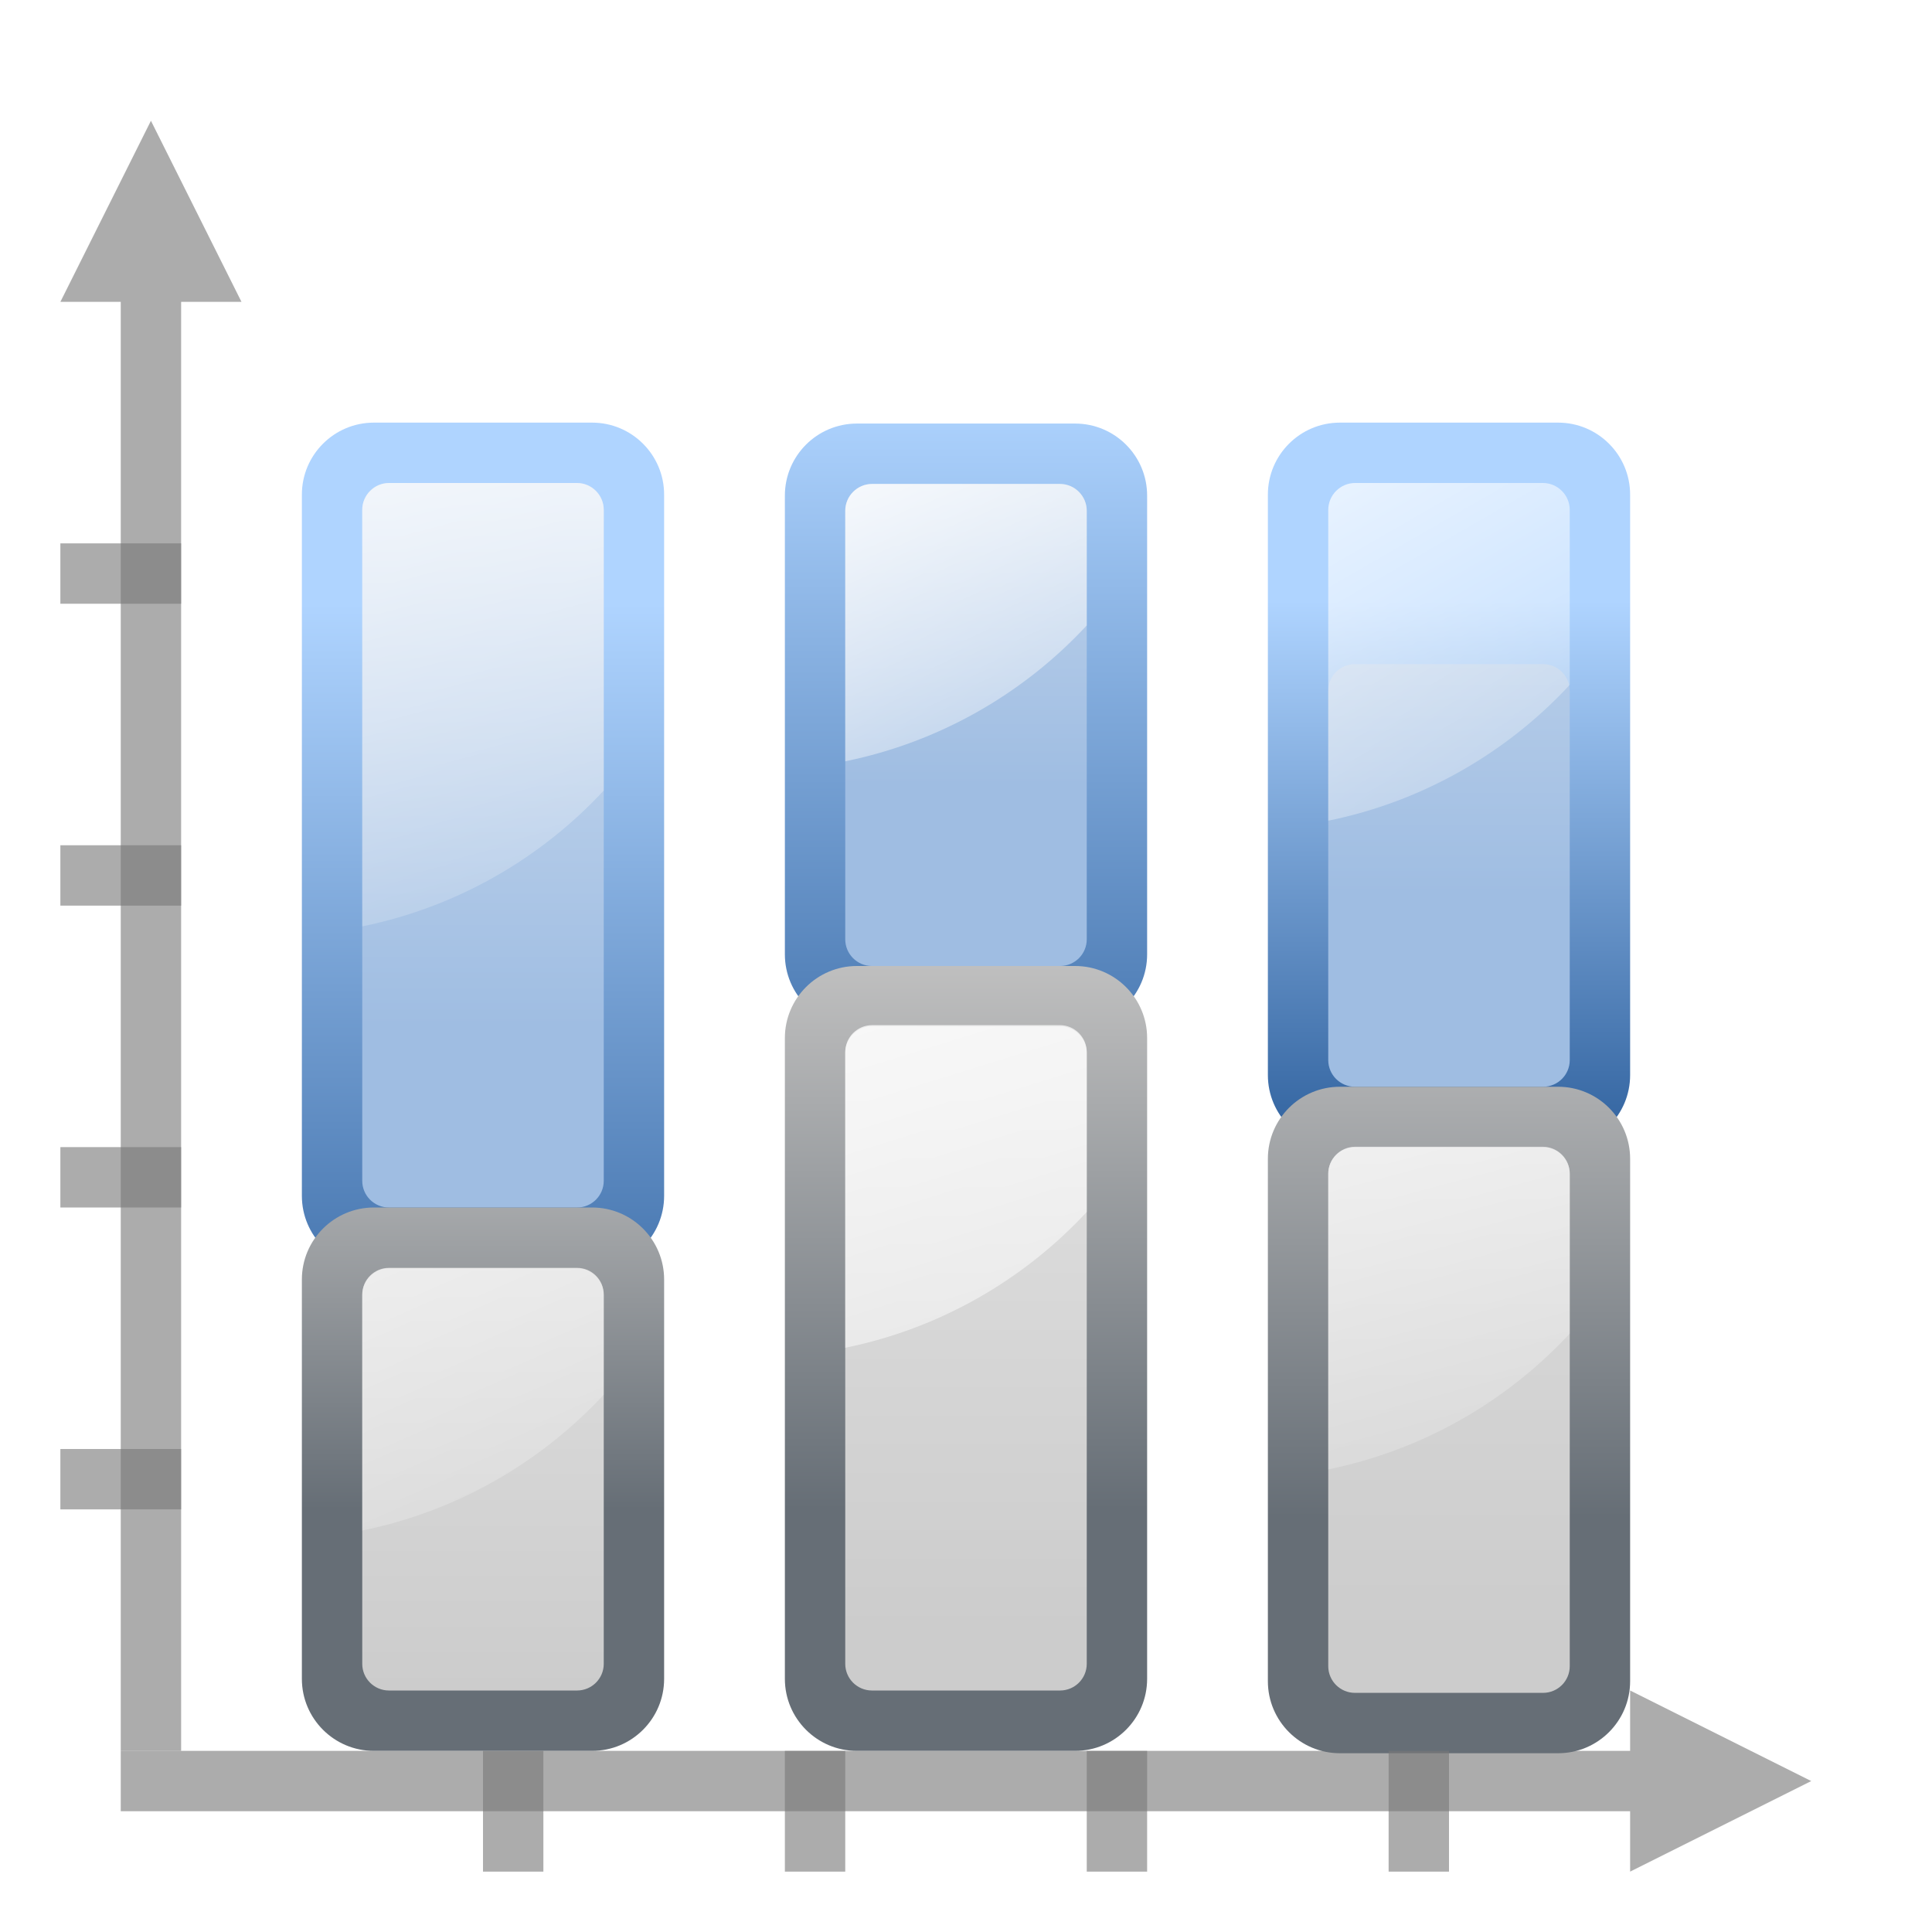
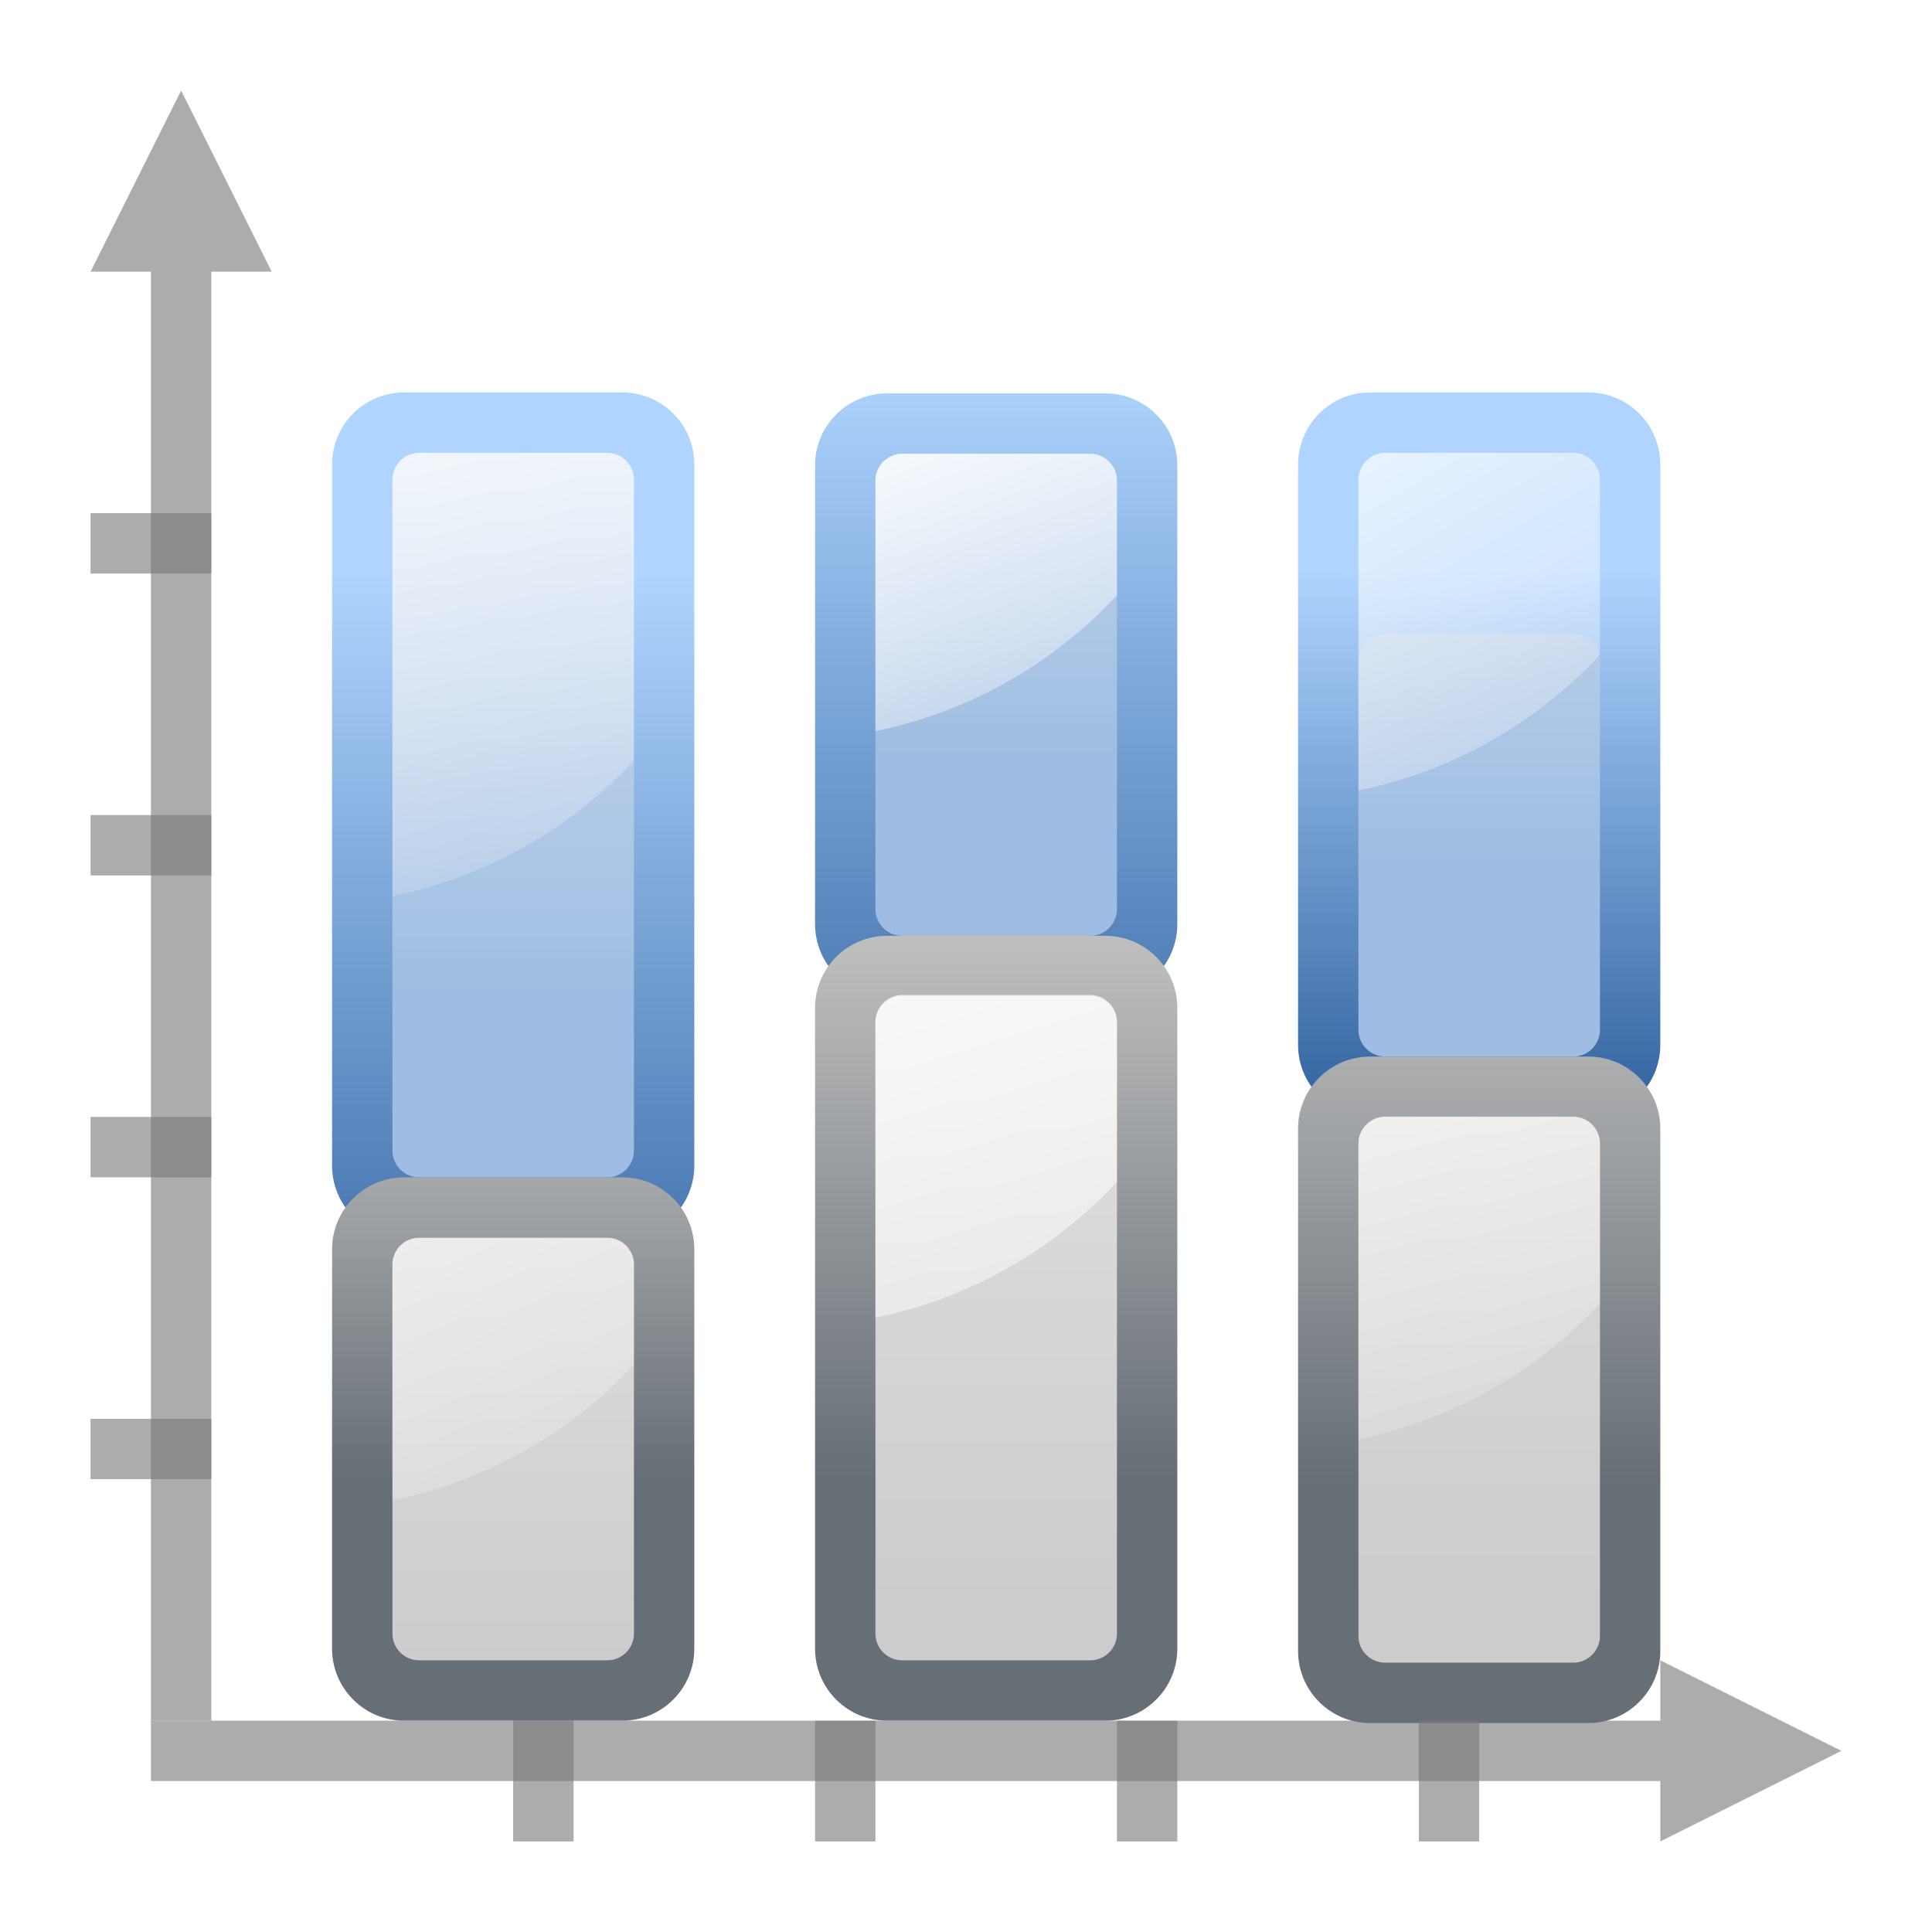
- <svg xmlns="http://www.w3.org/2000/svg" xmlns:xlink="http://www.w3.org/1999/xlink" height="128" width="128">
+ <svg xmlns="http://www.w3.org/2000/svg" xmlns:xlink="http://www.w3.org/1999/xlink" height="256" width="256">
  <defs>
    <linearGradient id="linearGradient4419">
      <stop offset="0" stop-color="#fff" />
      <stop offset="1" stop-color="#fff" stop-opacity="0" />
    </linearGradient>
    <linearGradient id="linearGradient2431">
      <stop offset="0" stop-color="#ccc" />
      <stop offset="1" stop-color="#dfdfdf" />
    </linearGradient>
    <linearGradient id="linearGradient3025">
      <stop offset="0" stop-color="#bfbfbf" />
      <stop offset="1" stop-color="#666e76" />
    </linearGradient>
    <linearGradient id="linearGradient3009">
      <stop offset="0" stop-color="#9fbde2" />
      <stop offset="1" stop-color="#fff" />
    </linearGradient>
    <linearGradient id="linearGradient3003" gradientUnits="userSpaceOnUse" x1="3.998" x2="47.999" y1="60" y2="60">
      <stop offset="0" stop-color="#245795" />
      <stop offset="1" stop-color="#afd4ff" />
    </linearGradient>
-     <linearGradient id="linearGradient4408" gradientUnits="userSpaceOnUse" x1="31.804" x2="31.804" xlink:href="#linearGradient3003" y1="100" y2="40" />
-     <linearGradient id="linearGradient4425" gradientUnits="userSpaceOnUse" x1="19.409" x2="33.804" xlink:href="#linearGradient4419" y1="16.336" y2="70.057" />
-     <linearGradient id="linearGradient4427" gradientUnits="userSpaceOnUse" x1="44" x2="44" xlink:href="#linearGradient3009" y1="68" y2="0" />
-     <linearGradient id="linearGradient4435" gradientUnits="userSpaceOnUse" x1="63.804" x2="63.804" xlink:href="#linearGradient3003" y1="86.125" y2="26.125" />
-     <linearGradient id="linearGradient4437" gradientUnits="userSpaceOnUse" x1="76" x2="76" xlink:href="#linearGradient3009" y1="52.062" y2="-7.938" />
-     <linearGradient id="linearGradient4439" gradientUnits="userSpaceOnUse" x1="52" x2="68" xlink:href="#linearGradient4419" y1="28.062" y2="62.093" />
-     <linearGradient id="linearGradient4447" gradientUnits="userSpaceOnUse" x1="95.804" x2="95.804" xlink:href="#linearGradient3003" y1="79.34" y2="39.777" />
-     <linearGradient id="linearGradient4449" gradientUnits="userSpaceOnUse" x1="108" x2="108" xlink:href="#linearGradient3009" y1="59.25" y2="-8.75" />
-     <linearGradient id="linearGradient4451" gradientUnits="userSpaceOnUse" x1="83.173" x2="108" xlink:href="#linearGradient4419" y1="18.446" y2="61.449" />
-     <linearGradient id="linearGradient5002" gradientUnits="userSpaceOnUse" x1="28" x2="28" xlink:href="#linearGradient3025" y1="72" y2="100" />
-     <linearGradient id="linearGradient5004" gradientUnits="userSpaceOnUse" x1="40" x2="40" xlink:href="#linearGradient2431" y1="112" y2="80" />
-     <linearGradient id="linearGradient5006" gradientUnits="userSpaceOnUse" x1="20" x2="44.466" xlink:href="#linearGradient4419" y1="52" y2="107.76" />
-     <linearGradient id="linearGradient5014" gradientUnits="userSpaceOnUse" x1="60" x2="60" xlink:href="#linearGradient3025" y1="64" y2="100" />
-     <linearGradient id="linearGradient5016" gradientUnits="userSpaceOnUse" x1="72" x2="72" xlink:href="#linearGradient2431" y1="108" y2="72" />
-     <linearGradient id="linearGradient5018" gradientUnits="userSpaceOnUse" x1="56" x2="76.466" xlink:href="#linearGradient4419" y1="52" y2="117.954" />
-     <linearGradient id="linearGradient5026" gradientUnits="userSpaceOnUse" x1="92" x2="92" xlink:href="#linearGradient3025" y1="64.5" y2="100.5" />
-     <linearGradient id="linearGradient5028" gradientUnits="userSpaceOnUse" x1="104" x2="104" xlink:href="#linearGradient2431" y1="108.5" y2="64.319" />
-     <linearGradient id="linearGradient5030" gradientUnits="userSpaceOnUse" x1="90.958" x2="104.766" xlink:href="#linearGradient4419" y1="52.768" y2="104.302" />
+     <linearGradient id="linearGradient4408" gradientUnits="userSpaceOnUse" x1="67.608" x2="67.608" xlink:href="#linearGradient3003" y1="196.001" y2="75.999" />
+     <linearGradient id="linearGradient4425" gradientUnits="userSpaceOnUse" x1="42.818" x2="71.608" xlink:href="#linearGradient4419" y1="28.672" y2="136.114" />
+     <linearGradient id="linearGradient4427" gradientUnits="userSpaceOnUse" x1="92" x2="92" xlink:href="#linearGradient3009" y1="132" y2="-4" />
+     <linearGradient id="linearGradient4435" gradientUnits="userSpaceOnUse" x1="131.608" x2="131.608" xlink:href="#linearGradient3003" y1="168.251" y2="48.249" />
+     <linearGradient id="linearGradient4437" gradientUnits="userSpaceOnUse" x1="156" x2="156" xlink:href="#linearGradient3009" y1="100.124" y2="-19.876" />
+     <linearGradient id="linearGradient4439" gradientUnits="userSpaceOnUse" x1="108" x2="140" xlink:href="#linearGradient4419" y1="52.124" y2="120.187" />
+     <linearGradient id="linearGradient4447" gradientUnits="userSpaceOnUse" x1="195.608" x2="195.608" xlink:href="#linearGradient3003" y1="154.681" y2="75.554" />
+     <linearGradient id="linearGradient4449" gradientUnits="userSpaceOnUse" x1="220" x2="220" xlink:href="#linearGradient3009" y1="114.5" y2="-21.5" />
+     <linearGradient id="linearGradient4451" gradientUnits="userSpaceOnUse" x1="170.345" x2="220" xlink:href="#linearGradient4419" y1="32.893" y2="118.897" />
+     <linearGradient id="linearGradient5002" gradientUnits="userSpaceOnUse" x1="60" x2="60" xlink:href="#linearGradient3025" y1="140" y2="196" />
+     <linearGradient id="linearGradient5004" gradientUnits="userSpaceOnUse" x1="84" x2="84" xlink:href="#linearGradient2431" y1="220" y2="156" />
+     <linearGradient id="linearGradient5006" gradientUnits="userSpaceOnUse" x1="44" x2="92.932" xlink:href="#linearGradient4419" y1="100" y2="211.52" />
+     <linearGradient id="linearGradient5014" gradientUnits="userSpaceOnUse" x1="124" x2="124" xlink:href="#linearGradient3025" y1="124" y2="196" />
+     <linearGradient id="linearGradient5016" gradientUnits="userSpaceOnUse" x1="148" x2="148" xlink:href="#linearGradient2431" y1="212" y2="140" />
+     <linearGradient id="linearGradient5018" gradientUnits="userSpaceOnUse" x1="116" x2="156.932" xlink:href="#linearGradient4419" y1="100" y2="231.908" />
+     <linearGradient id="linearGradient5026" gradientUnits="userSpaceOnUse" x1="188" x2="188" xlink:href="#linearGradient3025" y1="125" y2="197" />
+     <linearGradient id="linearGradient5028" gradientUnits="userSpaceOnUse" x1="212" x2="212" xlink:href="#linearGradient2431" y1="213" y2="124.637" />
+     <linearGradient id="linearGradient5030" gradientUnits="userSpaceOnUse" x1="185.915" x2="213.532" xlink:href="#linearGradient4419" y1="101.536" y2="204.603" />
  </defs>
-   <path d="m120 118-4-2-8-4v4h-100v4h100v4l8-4z" fill="#797979" opacity=".614" />
-   <rect fill="#787878" fill-opacity=".616" height="4" rx="0" width="8" x="4" y="96" />
-   <rect fill="#787878" fill-opacity=".616" height="4" rx="0" width="8" x="4" y="76" />
-   <rect fill="#787878" fill-opacity=".616" height="4" rx="0" width="8" x="4" y="56" />
-   <rect fill="#787878" fill-opacity=".616" height="4" rx="0" width="8" x="4" y="36" />
-   <path d="m10 8-2 4-4 8h4v96h4v-96h4l-4-8z" fill="#797979" opacity=".614" />
-   <rect fill="url(#linearGradient4408)" height="56" rx="4.773" width="24" x="20" y="28" />
-   <rect fill="url(#linearGradient4427)" height="48" rx="1.768" width="16" x="24" y="32" />
-   <path d="m25.781 32c-.979 0-1.781.802-1.781 1.781v27.594c6.254-1.274 11.819-4.492 16-9v-18.594c0-.979-.802-1.781-1.781-1.781z" fill="url(#linearGradient4425)" />
-   <rect fill="url(#linearGradient4435)" height="39.938" rx="4.773" width="24" x="52" y="28.062" />
-   <rect fill="url(#linearGradient4437)" height="31.938" rx="1.768" width="16" x="56" y="32.062" />
-   <path d="m57.781 32.062c-.979 0-1.781.802-1.781 1.781v16.594c6.254-1.274 11.819-4.492 16-9v-7.594c0-.979-.802-1.781-1.781-1.781z" fill="url(#linearGradient4439)" />
-   <rect fill="url(#linearGradient4447)" height="48" rx="4.773" width="24" x="84" y="28" />
-   <rect fill="url(#linearGradient4449)" height="28" rx="1.768" width="16" x="88" y="44" />
-   <path d="m89.781 31.999c-.979 0-1.781.802-1.781 1.781v20.594c6.254-1.274 11.819-4.492 16-9v-11.594c0-.979-.802-1.781-1.781-1.781z" fill="url(#linearGradient4451)" />
-   <rect fill="url(#linearGradient5026)" height="44.156" rx="4.773" width="24" x="84" y="72" />
-   <rect fill="url(#linearGradient5028)" height="36.156" rx="1.768" width="16" x="88" y="76" />
-   <path d="m89.781 75.975c-.979 0-1.781.802-1.781 1.781v19.594c6.254-1.274 11.819-4.492 16-9v-10.594c0-.979-.802-1.781-1.781-1.781z" fill="url(#linearGradient5030)" />
-   <rect fill="url(#linearGradient5014)" height="52" rx="4.773" width="24" x="52" y="64" />
-   <rect fill="url(#linearGradient5016)" height="44" rx="1.768" width="16" x="56" y="68" />
-   <path d="m57.781 67.919c-.979 0-1.781.802-1.781 1.781v19.594c6.254-1.274 11.819-4.492 16-9v-10.594c0-.979-.802-1.781-1.781-1.781z" fill="url(#linearGradient5018)" />
-   <rect fill="#787878" fill-opacity=".616" height="4" rx="0" transform="rotate(-90)" width="8" x="-124" y="92" />
-   <rect fill="#787878" fill-opacity=".616" height="4" rx="0" transform="rotate(-90)" width="8" x="-124" y="72" />
-   <rect fill="#787878" fill-opacity=".616" height="4" rx="0" transform="rotate(-90)" width="8" x="-124" y="52" />
-   <rect fill="#787878" fill-opacity=".616" height="4" rx="0" transform="rotate(-90)" width="8" x="-124" y="32" />
-   <rect fill="url(#linearGradient5002)" height="36" rx="4.773" width="24" x="20" y="80" />
-   <rect fill="url(#linearGradient5004)" height="28" rx="1.768" width="16" x="24" y="84" />
-   <path d="m25.781 84.025c-.979 0-1.781.802-1.781 1.781v15.594c6.254-1.274 11.819-4.492 16-9v-6.594c0-.979-.802-1.781-1.781-1.781z" fill="url(#linearGradient5006)" />
+   <path d="m244 232-8-4-16-8v8h-200v8h200v8l16-8z" fill="#797979" opacity=".614" stroke-width="2" />
+   <rect fill="#787878" fill-opacity=".616" height="8" rx="0" stroke-width="2" width="16" x="12" y="188" />
+   <rect fill="#787878" fill-opacity=".616" height="8" rx="0" stroke-width="2" width="16" x="12" y="148" />
+   <rect fill="#787878" fill-opacity=".616" height="8" rx="0" stroke-width="2" width="16" x="12" y="108" />
+   <rect fill="#787878" fill-opacity=".616" height="8" rx="0" stroke-width="2" width="16" x="12" y="68" />
+   <path d="m24 12-4 8-8 16h8v192h8v-192h8l-8-16z" fill="#797979" opacity=".614" stroke-width="2" />
+   <rect fill="url(#linearGradient4408)" height="112" rx="9.546" stroke-width="2" width="48" x="44" y="52" />
+   <rect fill="url(#linearGradient4427)" height="96" rx="3.536" stroke-width="2" width="32" x="52" y="60" />
+   <path d="m55.562 60c-1.959 0-3.562 1.604-3.562 3.562v55.188c12.508-2.548 23.638-8.985 32-18v-37.188c0-1.959-1.604-3.562-3.562-3.562z" fill="url(#linearGradient4425)" stroke-width="2" />
+   <rect fill="url(#linearGradient4435)" height="79.876" rx="9.546" stroke-width="2" width="48" x="108" y="52.124" />
+   <rect fill="url(#linearGradient4437)" height="63.876" rx="3.536" stroke-width="2" width="32" x="116" y="60.124" />
+   <path d="m119.562 60.124c-1.959 0-3.562 1.604-3.562 3.562v33.187c12.508-2.548 23.638-8.985 32-18v-15.187c0-1.959-1.604-3.562-3.562-3.562z" fill="url(#linearGradient4439)" stroke-width="2" />
+   <rect fill="url(#linearGradient4447)" height="96" rx="9.546" stroke-width="2" width="48" x="172" y="52" />
+   <rect fill="url(#linearGradient4449)" height="56" rx="3.536" stroke-width="2" width="32" x="180" y="84" />
+   <path d="m183.562 59.997c-1.959 0-3.562 1.604-3.562 3.562v41.187c12.508-2.548 23.638-8.985 32-18v-23.187c0-1.959-1.604-3.562-3.562-3.562z" fill="url(#linearGradient4451)" stroke-width="2" />
+   <rect fill="url(#linearGradient5026)" height="88.312" rx="9.546" stroke-width="2" width="48" x="172" y="140" />
+   <rect fill="url(#linearGradient5028)" height="72.312" rx="3.536" stroke-width="2" width="32" x="180" y="148" />
+   <path d="m183.562 147.95c-1.959 0-3.562 1.604-3.562 3.562v39.188c12.508-2.548 23.638-8.985 32-18v-21.188c0-1.959-1.604-3.562-3.562-3.562z" fill="url(#linearGradient5030)" stroke-width="2" />
+   <rect fill="url(#linearGradient5014)" height="104" rx="9.546" stroke-width="2" width="48" x="108" y="124" />
+   <rect fill="url(#linearGradient5016)" height="88" rx="3.536" stroke-width="2" width="32" x="116" y="132" />
+   <path d="m119.562 131.838c-1.959 0-3.562 1.604-3.562 3.562v39.188c12.508-2.548 23.638-8.985 32-18v-21.188c0-1.959-1.604-3.562-3.562-3.562z" fill="url(#linearGradient5018)" stroke-width="2" />
+   <rect fill="#787878" fill-opacity=".616" height="8" rx="0" stroke-width="2" transform="rotate(-90)" width="16" x="-244" y="188" />
+   <rect fill="#787878" fill-opacity=".616" height="8" rx="0" stroke-width="2" transform="rotate(-90)" width="16" x="-244" y="148" />
+   <rect fill="#787878" fill-opacity=".616" height="8" rx="0" stroke-width="2" transform="rotate(-90)" width="16" x="-244" y="108" />
+   <rect fill="#787878" fill-opacity=".616" height="8" rx="0" stroke-width="2" transform="rotate(-90)" width="16" x="-244" y="68" />
+   <rect fill="url(#linearGradient5002)" height="72" rx="9.546" stroke-width="2" width="48" x="44" y="156" />
+   <rect fill="url(#linearGradient5004)" height="56" rx="3.536" stroke-width="2" width="32" x="52" y="164" />
+   <path d="m55.562 164.05c-1.959 0-3.562 1.604-3.562 3.562v31.188c12.508-2.548 23.638-8.985 32-18v-13.188c0-1.959-1.604-3.562-3.562-3.562z" fill="url(#linearGradient5006)" stroke-width="2" />
</svg>
